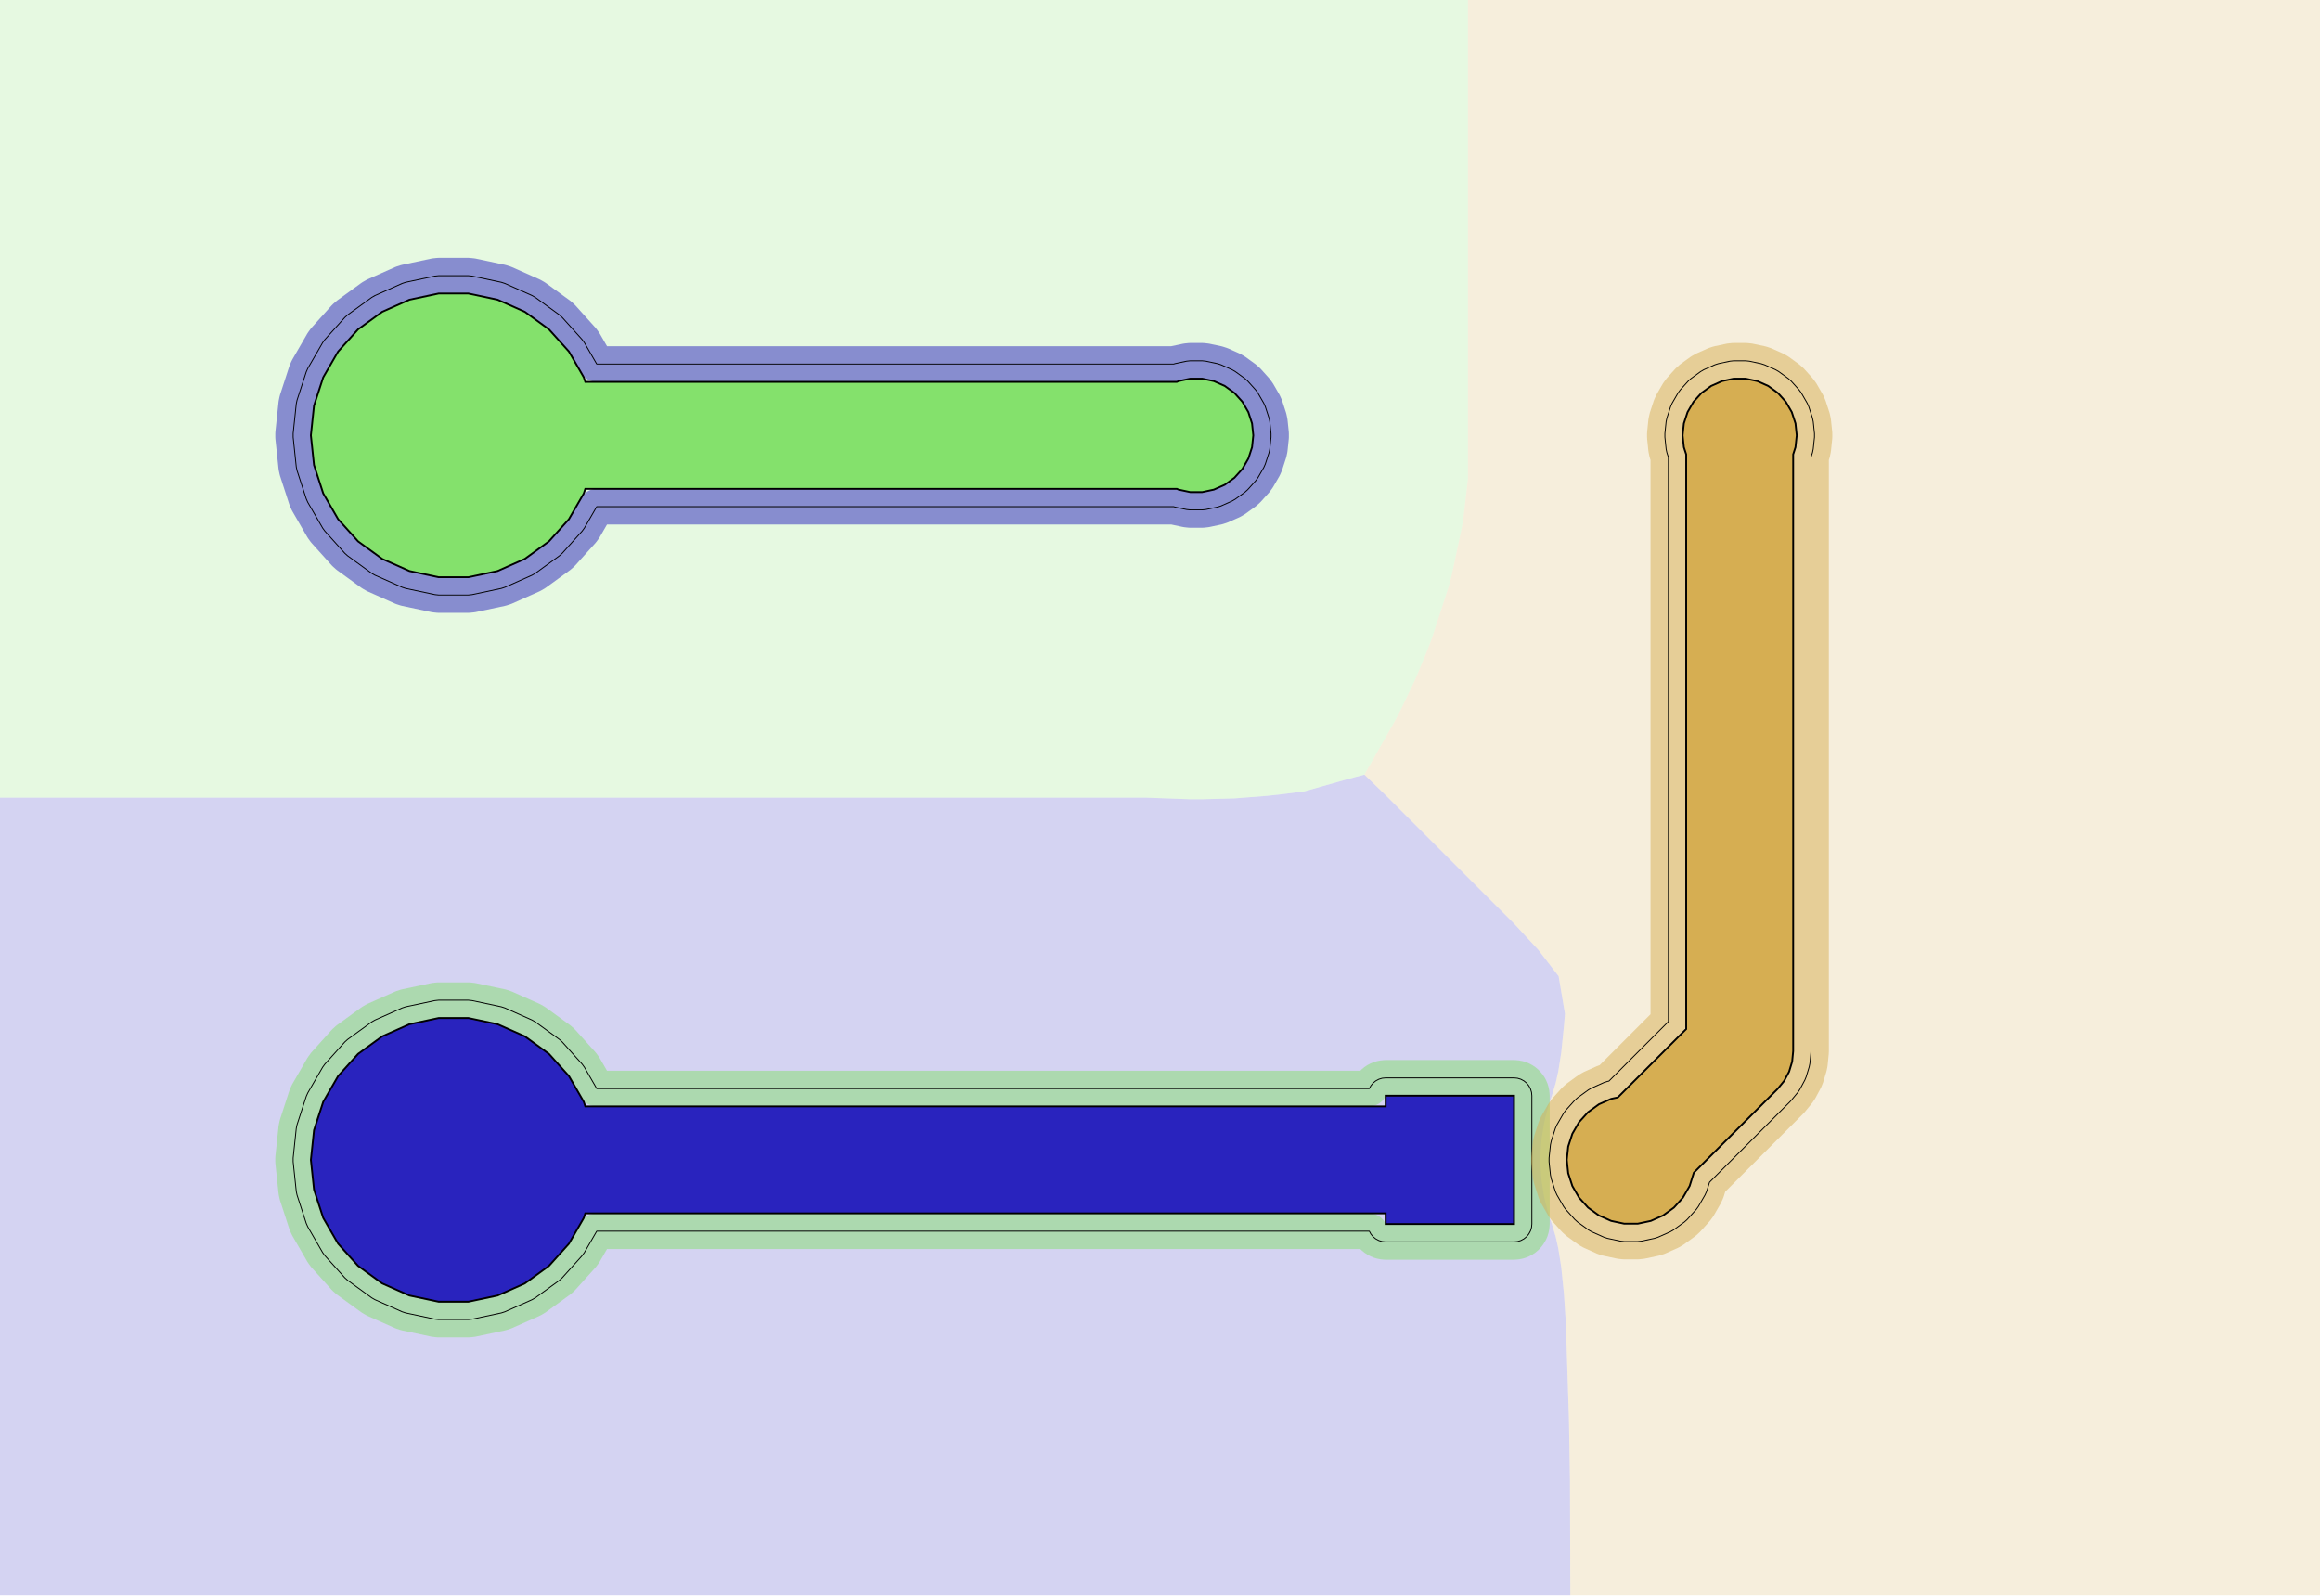
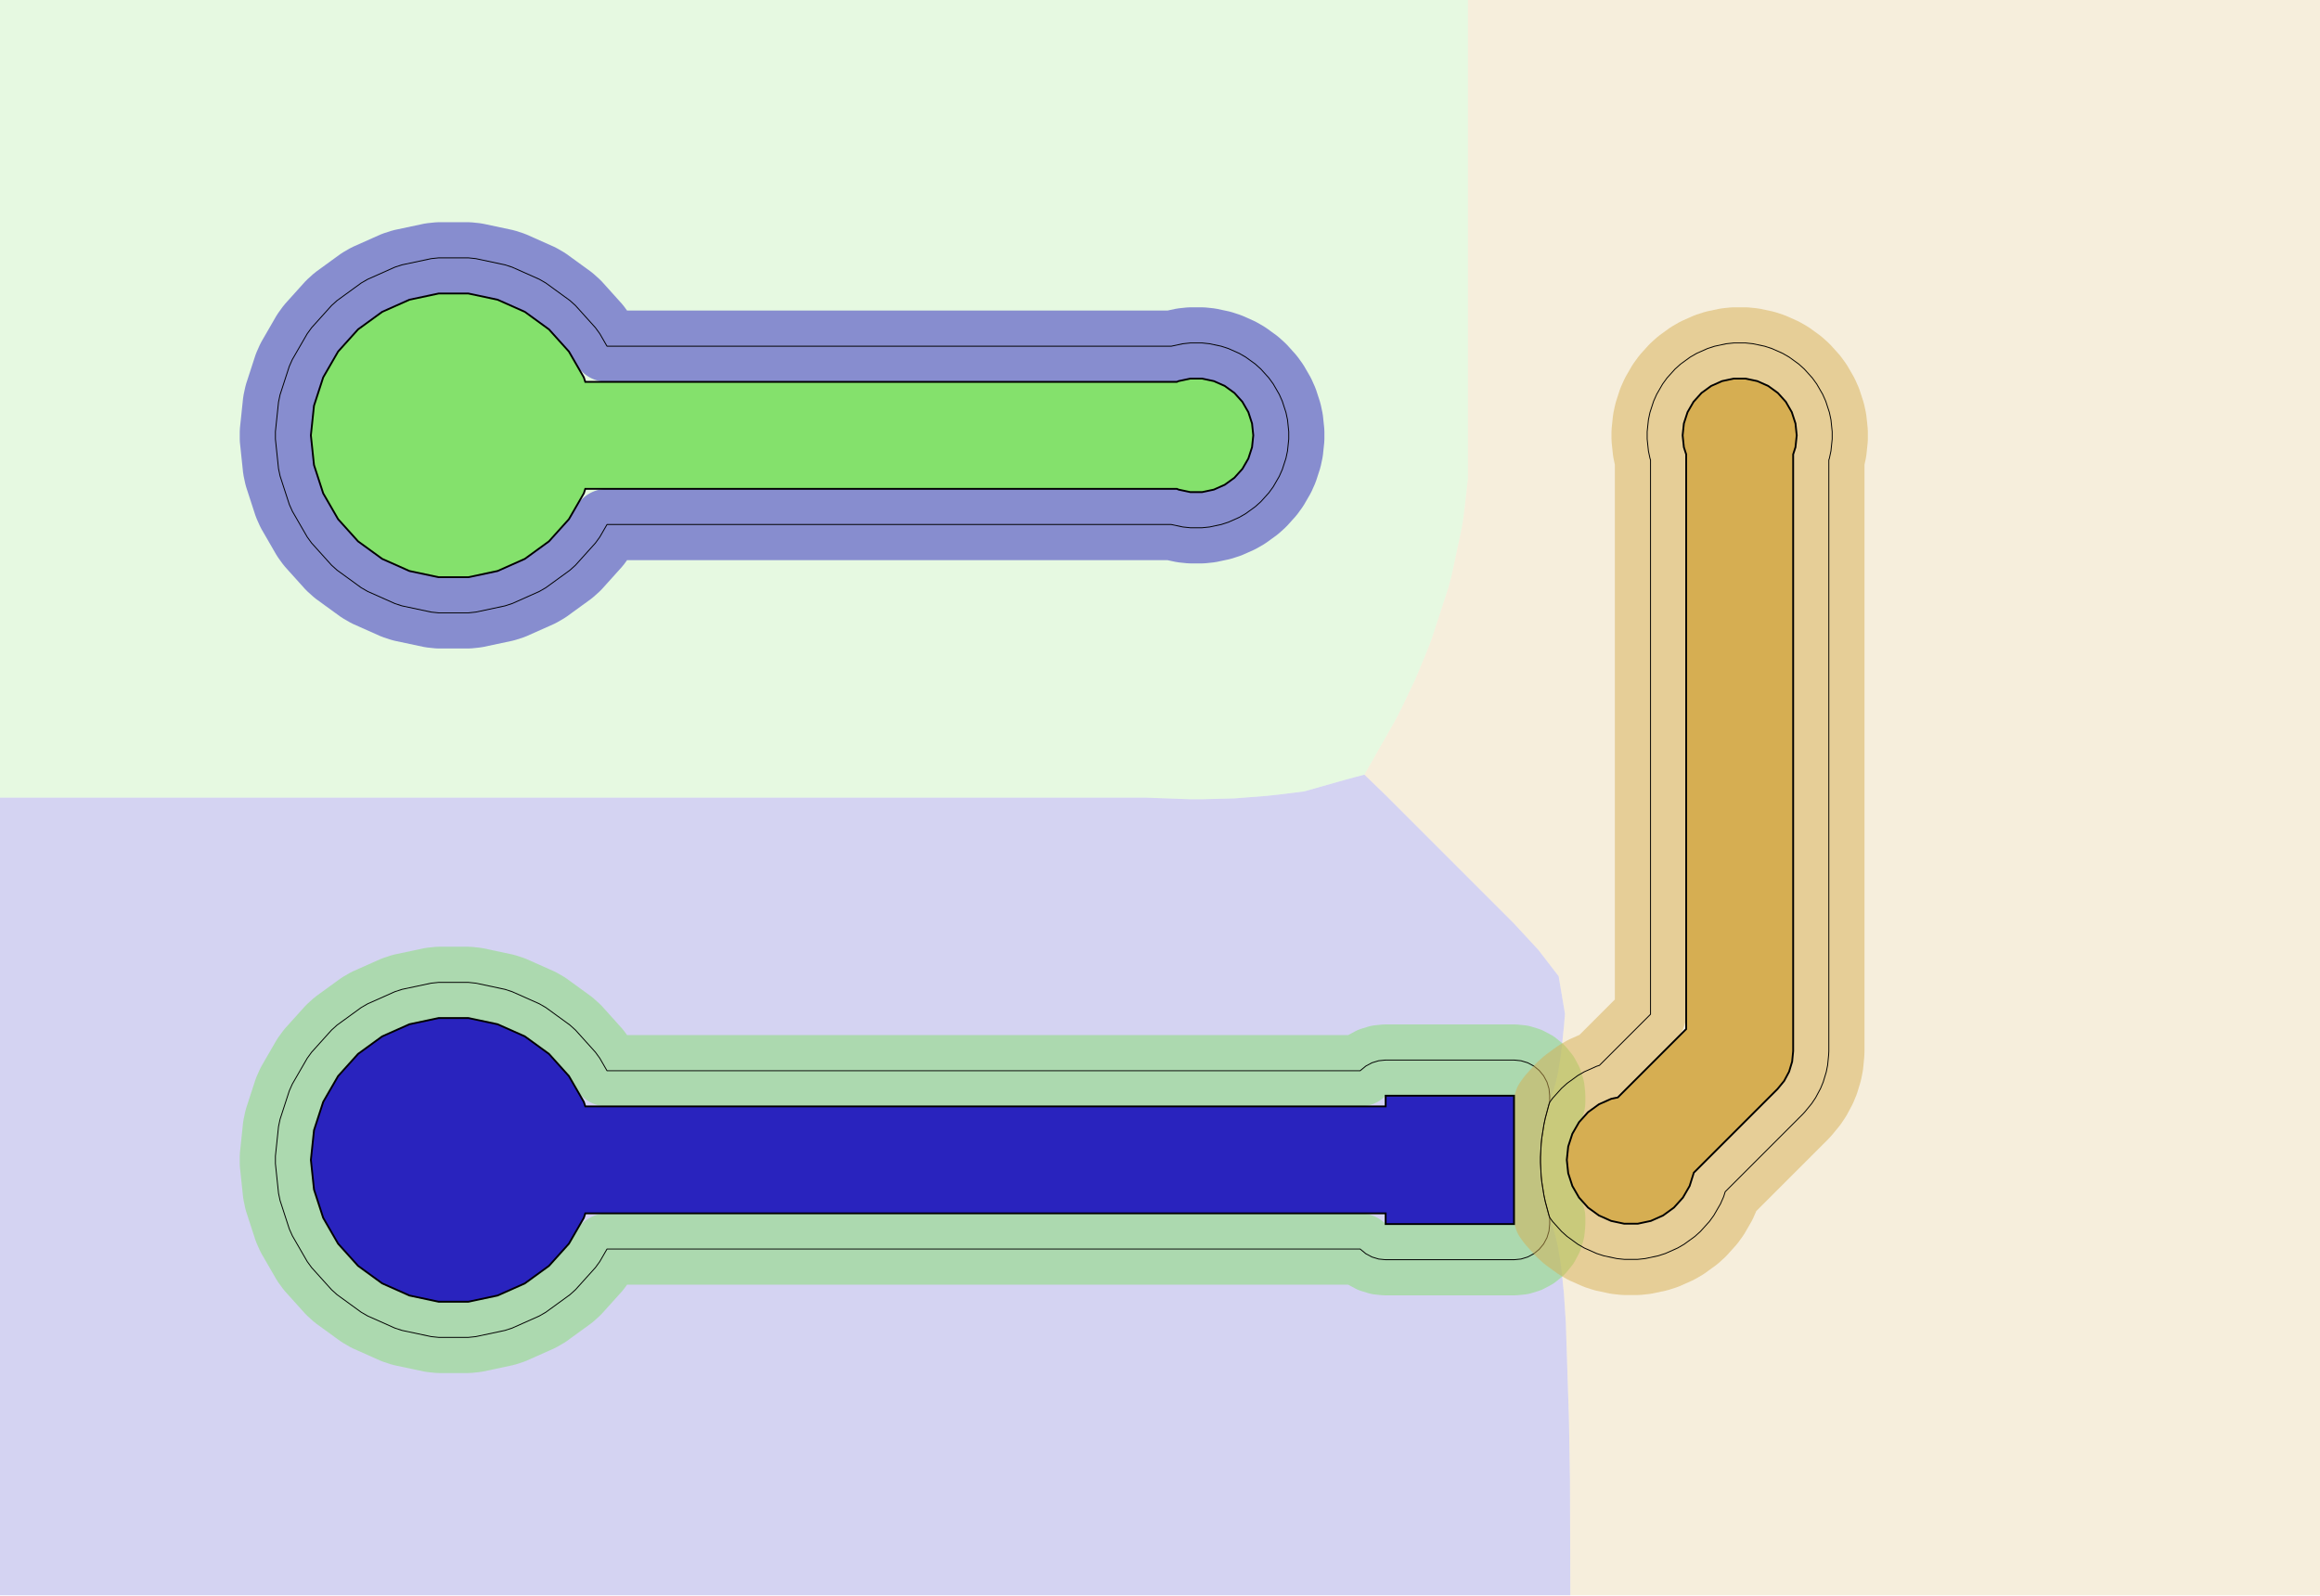
<svg xmlns="http://www.w3.org/2000/svg" width="122.948" height="84.548" viewBox="0 0 2561.42 1761.42" version="1.1">
  <g fill-rule="evenodd">
    <path d="M 2.05536e-05,880.708 L 31.873,880.708 L 81.074,880.708 L 189.751,880.708 L 230.444,880.708 L 304.585,880.708 L 340.624,880.708 L 398.864,880.708 L 432.523,880.708 L 484.247,880.708 L 517.169,880.708 L 568.892,880.708 L 602.551,880.708 L 660.792,880.708 L 696.831,880.708 L 770.972,880.708 L 796.659,880.708 L 1264.76,880.708 L 1314.12,882.504 L 1327.29,882.504 L 1362.94,881.567 L 1398.59,878.756 L 1411.76,877.372 L 1439.97,873.823 L 1483.06,861.609 L 1495.91,858.096 L 1506.38,855.341 L 1529.84,878.029 L 1671.57,1019.76 L 1698.43,1048.84 L 1720.83,1077.92 L 1727.85,1119.37 L 1726.72,1132.74 L 1723.74,1162.16 L 1720.47,1182.87 L 1717.57,1195.88 L 1713.4,1209.84 L 1712.77,1211.49 L 1710.05,1219.81 L 1706.08,1234.63 L 1704.58,1241.69 L 1702.23,1256.5 L 1701.56,1262.84 L 1700.79,1277.65 L 1700.79,1283.77 L 1701.56,1298.58 L 1702.23,1304.91 L 1704.58,1319.73 L 1706.08,1326.78 L 1710.05,1341.6 L 1712.77,1349.93 L 1713.4,1351.57 L 1717.57,1365.53 L 1720.47,1378.55 L 1723.74,1399.25 L 1726.72,1428.67 L 1728.77,1460.48 L 1732.23,1567.28 L 1733.34,1633.31 L 1733.75,1761.42 L 0,1761.42 L 2.05536e-05,880.708 z " style="fill-opacity:0.2;fill:rgb(41,35,190);" />
  </g>
  <g fill-rule="evenodd">
    <path d="M 1620.71,-8.52439e-05 L 1620.71,56.633 L 1620.71,79.033 L 1620.71,201.755 L 1620.71,219.476 L 1620.71,299.858 L 1620.71,315.066 L 1620.71,376.334 L 1620.71,390.179 L 1620.71,442.531 L 1620.71,455.774 L 1620.71,505.647 L 1620.71,518.888 L 1620.71,528.834 L 1615.98,569.7 L 1613.89,582.868 L 1602.59,635.887 L 1599.06,649.056 L 1580.57,705.802 L 1575.51,718.972 L 1562.5,750.313 L 1547.52,781.653 L 1540.81,794.82 L 1506.38,855.341 L 1495.91,858.096 L 1483.06,861.609 L 1439.97,873.823 L 1411.76,877.372 L 1398.59,878.756 L 1362.94,881.567 L 1327.29,882.504 L 1314.12,882.504 L 1264.76,880.708 L 2.05536e-05,880.708 L 0,0 L 1620.71,-8.52439e-05 z " style="fill-opacity:0.2;fill:rgb(132,225,108);" />
  </g>
  <g fill-rule="evenodd">
    <path d="M 1620.71,7.69444e-05 L 2561.42,0 L 2561.42,1761.42 L 1733.75,1761.42 L 1733.34,1633.31 L 1732.23,1567.28 L 1728.77,1460.48 L 1726.72,1428.67 L 1723.74,1399.25 L 1720.47,1378.55 L 1717.57,1365.53 L 1713.4,1351.57 L 1712.77,1349.93 L 1710.05,1341.6 L 1706.08,1326.78 L 1704.58,1319.73 L 1702.23,1304.91 L 1701.56,1298.58 L 1700.79,1283.77 L 1700.79,1277.65 L 1701.56,1262.84 L 1702.23,1256.5 L 1704.58,1241.69 L 1706.08,1234.63 L 1710.05,1219.81 L 1712.77,1211.49 L 1713.4,1209.84 L 1717.57,1195.88 L 1720.47,1182.87 L 1723.74,1162.16 L 1726.72,1132.74 L 1727.85,1119.37 L 1720.83,1077.92 L 1698.43,1048.84 L 1671.57,1019.76 L 1529.84,878.029 L 1506.38,855.341 L 1540.81,794.82 L 1547.52,781.653 L 1562.5,750.313 L 1575.51,718.972 L 1580.57,705.802 L 1599.06,649.056 L 1602.59,635.887 L 1613.89,582.868 L 1615.98,569.7 L 1620.71,528.834 L 1620.71,7.69444e-05 z " style="fill-opacity:0.2;fill:rgb(214,174,82);" />
  </g>
-   <polyline points="323.651,482.765 327.091,515.507 327.947,519.533 338.121,550.845 339.795,554.603 356.257,583.115 358.675,586.445 380.705,610.911 383.763,613.665 410.397,633.015 413.961,635.073 444.037,648.463 447.951,649.735 480.155,656.581 484.247,657.011 517.169,657.011 521.261,656.581 553.465,649.735 557.379,648.463 587.455,635.073 591.019,633.015 617.653,613.665 620.711,610.911 642.741,586.445 645.159,583.115 658.825,559.449 1295.84,559.449 1297.15,559.871 1310.03,562.609 1314.12,563.041 1327.29,563.041 1331.38,562.609 1344.27,559.871 1348.18,558.601 1360.21,553.243 1363.77,551.187 1374.43,543.445 1377.49,540.693 1386.3,530.905 1388.72,527.577 1395.3,516.171 1396.97,512.413 1401.04,499.887 1401.9,495.863 1403.28,482.765 1403.28,478.651 1401.9,465.553 1401.04,461.529 1396.97,449.003 1395.3,445.245 1388.72,433.839 1386.3,430.511 1377.49,420.723 1374.43,417.971 1363.77,410.229 1360.21,408.173 1348.18,402.815 1344.27,401.545 1331.38,398.807 1327.29,398.375 1314.12,398.375 1310.03,398.807 1297.15,401.545 1295.84,401.967 658.825,401.967 645.159,378.301 642.741,374.971 620.711,350.505 617.653,347.751 591.019,328.401 587.455,326.343 557.379,312.953 553.465,311.681 521.261,304.835 517.169,304.405 484.247,304.405 480.155,304.835 447.951,311.681 444.037,312.953 413.961,326.343 410.397,328.401 383.763,347.751 380.705,350.505 358.675,374.971 356.257,378.301 339.795,406.813 338.121,410.571 327.947,441.883 327.091,445.909 323.651,478.651 323.651,482.765" style="stroke:rgb(41,35,190);stroke-width:39.37;fill:none;stroke-opacity:0.5;stroke-linecap:round;stroke-linejoin:round;;fill:none" />
-   <polyline points="323.651,482.765 327.091,515.507 327.947,519.533 338.121,550.845 339.795,554.603 356.257,583.115 358.675,586.445 380.705,610.911 383.763,613.665 410.397,633.015 413.961,635.073 444.037,648.463 447.951,649.735 480.155,656.581 484.247,657.011 517.169,657.011 521.261,656.581 553.465,649.735 557.379,648.463 587.455,635.073 591.019,633.015 617.653,613.665 620.711,610.911 642.741,586.445 645.159,583.115 658.825,559.449 1295.84,559.449 1297.15,559.871 1310.03,562.609 1314.12,563.041 1327.29,563.041 1331.38,562.609 1344.27,559.871 1348.18,558.601 1360.21,553.243 1363.77,551.187 1374.43,543.445 1377.49,540.693 1386.3,530.905 1388.72,527.577 1395.3,516.171 1396.97,512.413 1401.04,499.887 1401.9,495.863 1403.28,482.765 1403.28,478.651 1401.9,465.553 1401.04,461.529 1396.97,449.003 1395.3,445.245 1388.72,433.839 1386.3,430.511 1377.49,420.723 1374.43,417.971 1363.77,410.229 1360.21,408.173 1348.18,402.815 1344.27,401.545 1331.38,398.807 1327.29,398.375 1314.12,398.375 1310.03,398.807 1297.15,401.545 1295.84,401.967 658.825,401.967 645.159,378.301 642.741,374.971 620.711,350.505 617.653,347.751 591.019,328.401 587.455,326.343 557.379,312.953 553.465,311.681 521.261,304.835 517.169,304.405 484.247,304.405 480.155,304.835 447.951,311.681 444.037,312.953 413.961,326.343 410.397,328.401 383.763,347.751 380.705,350.505 358.675,374.971 356.257,378.301 339.795,406.813 338.121,410.571 327.947,441.883 327.091,445.909 323.651,478.651 323.651,482.765" style="stroke:rgb(0,0,0);stroke-width:1px;fill:none;stroke-opacity:1;stroke-linecap:round;stroke-linejoin:round;;fill:none" />
-   <polyline points="323.651,1282.76 327.091,1315.51 327.947,1319.53 338.121,1350.84 339.795,1354.6 356.257,1383.11 358.675,1386.44 380.705,1410.91 383.763,1413.66 410.397,1433.01 413.961,1435.07 444.037,1448.46 447.951,1449.73 480.155,1456.58 484.247,1457.01 517.169,1457.01 521.261,1456.58 553.465,1449.73 557.379,1448.46 587.455,1435.07 591.019,1433.01 617.653,1413.66 620.711,1410.91 642.741,1386.44 645.159,1383.11 658.825,1359.45 1511.84,1359.45 1513.47,1362.51 1515.92,1365.49 1518.9,1367.94 1522.31,1369.76 1526,1370.88 1529.84,1371.26 1671.57,1371.26 1675.41,1370.88 1679.11,1369.76 1682.51,1367.94 1685.49,1365.49 1687.94,1362.51 1689.76,1359.11 1690.88,1355.41 1691.26,1351.57 1691.26,1209.84 1690.88,1206 1689.76,1202.31 1687.94,1198.9 1685.49,1195.92 1682.51,1193.47 1679.11,1191.65 1675.41,1190.53 1671.57,1190.16 1529.84,1190.16 1526,1190.53 1522.31,1191.65 1518.9,1193.47 1515.92,1195.92 1513.47,1198.9 1511.84,1201.97 658.825,1201.97 645.159,1178.3 642.741,1174.97 620.711,1150.5 617.653,1147.75 591.019,1128.4 587.455,1126.34 557.379,1112.95 553.465,1111.68 521.261,1104.83 517.169,1104.4 484.247,1104.4 480.155,1104.83 447.951,1111.68 444.037,1112.95 413.961,1126.34 410.397,1128.4 383.763,1147.75 380.705,1150.5 358.675,1174.97 356.257,1178.3 339.795,1206.81 338.121,1210.57 327.947,1241.88 327.091,1245.91 323.651,1278.65 323.651,1282.76" style="stroke:rgb(132,225,108);stroke-width:39.37;fill:none;stroke-opacity:0.5;stroke-linecap:round;stroke-linejoin:round;;fill:none" />
-   <polyline points="323.651,1282.76 327.091,1315.51 327.947,1319.53 338.121,1350.84 339.795,1354.6 356.257,1383.11 358.675,1386.44 380.705,1410.91 383.763,1413.66 410.397,1433.01 413.961,1435.07 444.037,1448.46 447.951,1449.73 480.155,1456.58 484.247,1457.01 517.169,1457.01 521.261,1456.58 553.465,1449.73 557.379,1448.46 587.455,1435.07 591.019,1433.01 617.653,1413.66 620.711,1410.91 642.741,1386.44 645.159,1383.11 658.825,1359.45 1511.84,1359.45 1513.47,1362.51 1515.92,1365.49 1518.9,1367.94 1522.31,1369.76 1526,1370.88 1529.84,1371.26 1671.57,1371.26 1675.41,1370.88 1679.11,1369.76 1682.51,1367.94 1685.49,1365.49 1687.94,1362.51 1689.76,1359.11 1690.88,1355.41 1691.26,1351.57 1691.26,1209.84 1690.88,1206 1689.76,1202.31 1687.94,1198.9 1685.49,1195.92 1682.51,1193.47 1679.11,1191.65 1675.41,1190.53 1671.57,1190.16 1529.84,1190.16 1526,1190.53 1522.31,1191.65 1518.9,1193.47 1515.92,1195.92 1513.47,1198.9 1511.84,1201.97 658.825,1201.97 645.159,1178.3 642.741,1174.97 620.711,1150.5 617.653,1147.75 591.019,1128.4 587.455,1126.34 557.379,1112.95 553.465,1111.68 521.261,1104.83 517.169,1104.4 484.247,1104.4 480.155,1104.83 447.951,1111.68 444.037,1112.95 413.961,1126.34 410.397,1128.4 383.763,1147.75 380.705,1150.5 358.675,1174.97 356.257,1178.3 339.795,1206.81 338.121,1210.57 327.947,1241.88 327.091,1245.91 323.651,1278.65 323.651,1282.76" style="stroke:rgb(0,0,0);stroke-width:1px;fill:none;stroke-opacity:1;stroke-linecap:round;stroke-linejoin:round;;fill:none" />
-   <polyline points="1710.26,1282.76 1710.26,1278.65 1711.81,1263.92 1712.67,1259.89 1717.25,1245.8 1718.92,1242.04 1726.33,1229.21 1728.75,1225.88 1738.66,1214.87 1741.72,1212.12 1753.7,1203.41 1757.27,1201.35 1770.8,1195.33 1774.72,1194.05 1776.35,1193.71 1841.97,1128.09 1841.97,504.803 1840.37,499.887 1839.51,495.863 1838.14,482.765 1838.14,478.651 1839.51,465.553 1840.37,461.529 1844.44,449.003 1846.11,445.245 1852.7,433.839 1855.12,430.511 1863.93,420.723 1866.99,417.971 1877.64,410.229 1881.2,408.173 1893.23,402.815 1897.15,401.545 1910.03,398.807 1914.12,398.375 1927.29,398.375 1931.38,398.807 1944.27,401.545 1948.18,402.815 1960.21,408.173 1963.77,410.229 1974.43,417.971 1977.49,420.723 1986.3,430.511 1988.72,433.839 1995.3,445.245 1996.97,449.003 2001.04,461.529 2001.9,465.553 2003.28,478.651 2003.28,482.765 2001.9,495.863 2001.04,499.887 1999.45,504.803 1999.45,1160.71 1999.35,1162.64 1998.22,1174.16 1997.46,1177.94 1994.1,1189.02 1992.63,1192.59 1987.17,1202.8 1985.03,1206 1977.68,1214.95 1976.38,1216.38 1887.41,1305.36 1884.22,1315.46 1882.49,1319.37 1875.09,1332.2 1872.67,1335.53 1862.75,1346.54 1859.7,1349.3 1847.71,1358 1844.15,1360.06 1830.61,1366.09 1826.7,1367.36 1812.21,1370.44 1808.11,1370.87 1793.3,1370.87 1789.21,1370.44 1774.72,1367.36 1770.8,1366.09 1757.27,1360.06 1753.7,1358 1741.72,1349.3 1738.66,1346.54 1728.75,1335.53 1726.33,1332.2 1718.92,1319.37 1717.25,1315.61 1712.67,1301.52 1711.81,1297.5 1710.26,1282.76" style="stroke:rgb(214,174,82);stroke-width:39.37;fill:none;stroke-opacity:0.5;stroke-linecap:round;stroke-linejoin:round;;fill:none" />
-   <polyline points="1710.26,1282.76 1710.26,1278.65 1711.81,1263.92 1712.67,1259.89 1717.25,1245.8 1718.92,1242.04 1726.33,1229.21 1728.75,1225.88 1738.66,1214.87 1741.72,1212.12 1753.7,1203.41 1757.27,1201.35 1770.8,1195.33 1774.72,1194.05 1776.35,1193.71 1841.97,1128.09 1841.97,504.803 1840.37,499.887 1839.51,495.863 1838.14,482.765 1838.14,478.651 1839.51,465.553 1840.37,461.529 1844.44,449.003 1846.11,445.245 1852.7,433.839 1855.12,430.511 1863.93,420.723 1866.99,417.971 1877.64,410.229 1881.2,408.173 1893.23,402.815 1897.15,401.545 1910.03,398.807 1914.12,398.375 1927.29,398.375 1931.38,398.807 1944.27,401.545 1948.18,402.815 1960.21,408.173 1963.77,410.229 1974.43,417.971 1977.49,420.723 1986.3,430.511 1988.72,433.839 1995.3,445.245 1996.97,449.003 2001.04,461.529 2001.9,465.553 2003.28,478.651 2003.28,482.765 2001.9,495.863 2001.04,499.887 1999.45,504.803 1999.45,1160.71 1999.35,1162.64 1998.22,1174.16 1997.46,1177.94 1994.1,1189.02 1992.63,1192.59 1987.17,1202.8 1985.03,1206 1977.68,1214.95 1976.38,1216.38 1887.41,1305.36 1884.22,1315.46 1882.49,1319.37 1875.09,1332.2 1872.67,1335.53 1862.75,1346.54 1859.7,1349.3 1847.71,1358 1844.15,1360.06 1830.61,1366.09 1826.7,1367.36 1812.21,1370.44 1808.11,1370.87 1793.3,1370.87 1789.21,1370.44 1774.72,1367.36 1770.8,1366.09 1757.27,1360.06 1753.7,1358 1741.72,1349.3 1738.66,1346.54 1728.75,1335.53 1726.33,1332.2 1718.92,1319.37 1717.25,1315.61 1712.67,1301.52 1711.81,1297.5 1710.26,1282.76" style="stroke:rgb(0,0,0);stroke-width:1px;fill:none;stroke-opacity:1;stroke-linecap:round;stroke-linejoin:round;;fill:none" />
+   <polyline points="304.073,484.823 307.515,517.565 309.225,525.617 319.399,556.927 322.747,564.447 339.209,592.957 344.047,599.617 366.075,624.083 372.191,629.589 398.827,648.941 405.955,653.057 436.031,666.447 443.859,668.991 476.061,675.835 484.247,676.695 517.169,676.695 525.355,675.835 557.557,668.991 565.385,666.447 595.461,653.057 602.589,648.941 629.225,629.589 635.341,624.083 657.369,599.617 662.207,592.957 670.189,579.133 1293.09,579.133 1305.94,581.865 1314.12,582.725 1327.29,582.725 1335.48,581.865 1348.36,579.127 1356.19,576.583 1368.22,571.227 1375.34,567.111 1386,559.371 1392.11,553.863 1400.93,544.077 1405.76,537.419 1412.35,526.015 1415.7,518.495 1419.77,505.971 1421.48,497.921 1422.85,484.823 1422.85,476.593 1421.48,463.495 1419.77,455.445 1415.7,442.921 1412.35,435.401 1405.76,423.997 1400.93,417.339 1392.11,407.553 1386,402.045 1375.34,394.305 1368.22,390.189 1356.19,384.833 1348.36,382.289 1335.48,379.551 1327.29,378.691 1314.12,378.691 1305.94,379.551 1293.09,382.283 670.189,382.283 662.207,368.459 657.369,361.799 635.341,337.333 629.225,331.827 602.589,312.475 595.461,308.359 565.385,294.969 557.557,292.425 525.355,285.581 517.169,284.721 484.247,284.721 476.061,285.581 443.859,292.425 436.031,294.969 405.955,308.359 398.827,312.475 372.191,331.827 366.075,337.333 344.047,361.799 339.209,368.459 322.747,396.969 319.399,404.489 309.225,435.799 307.515,443.851 304.073,476.593 304.073,484.823" style="stroke:rgb(41,35,190);stroke-width:78.74;fill:none;stroke-opacity:0.5;stroke-linecap:round;stroke-linejoin:round;;fill:none" />
+   <polyline points="304.073,484.823 307.515,517.565 309.225,525.617 319.399,556.927 322.747,564.447 339.209,592.957 344.047,599.617 366.075,624.083 372.191,629.589 398.827,648.941 405.955,653.057 436.031,666.447 443.859,668.991 476.061,675.835 484.247,676.695 517.169,676.695 525.355,675.835 557.557,668.991 565.385,666.447 595.461,653.057 602.589,648.941 629.225,629.589 635.341,624.083 657.369,599.617 662.207,592.957 670.189,579.133 1293.09,579.133 1305.94,581.865 1314.12,582.725 1327.29,582.725 1335.48,581.865 1348.36,579.127 1356.19,576.583 1368.22,571.227 1375.34,567.111 1386,559.371 1392.11,553.863 1400.93,544.077 1405.76,537.419 1412.35,526.015 1415.7,518.495 1419.77,505.971 1421.48,497.921 1422.85,484.823 1422.85,476.593 1421.48,463.495 1419.77,455.445 1415.7,442.921 1412.35,435.401 1405.76,423.997 1400.93,417.339 1392.11,407.553 1386,402.045 1375.34,394.305 1368.22,390.189 1356.19,384.833 1348.36,382.289 1335.48,379.551 1327.29,378.691 1314.12,378.691 1305.94,379.551 1293.09,382.283 670.189,382.283 662.207,368.459 657.369,361.799 635.341,337.333 629.225,331.827 602.589,312.475 595.461,308.359 565.385,294.969 557.557,292.425 525.355,285.581 517.169,284.721 484.247,284.721 476.061,285.581 443.859,292.425 436.031,294.969 405.955,308.359 398.827,312.475 372.191,331.827 366.075,337.333 344.047,361.799 339.209,368.459 322.747,396.969 319.399,404.489 309.225,435.799 307.515,443.851 304.073,476.593 304.073,484.823" style="stroke:rgb(0,0,0);stroke-width:1px;fill:none;stroke-opacity:1;stroke-linecap:round;stroke-linejoin:round;;fill:none" />
+   <polyline points="304.073,1284.82 307.515,1317.56 309.225,1325.62 319.399,1356.93 322.747,1364.45 339.209,1392.96 344.047,1399.62 366.075,1424.08 372.191,1429.59 398.827,1448.94 405.955,1453.06 436.031,1466.45 443.859,1468.99 476.061,1475.83 484.247,1476.69 517.169,1476.69 525.355,1475.83 557.557,1468.99 565.385,1466.45 595.461,1453.06 602.589,1448.94 629.225,1429.59 635.341,1424.08 657.369,1399.62 662.207,1392.96 670.189,1379.13 1501.77,1379.13 1502,1379.41 1507.97,1384.31 1514.77,1387.95 1522.16,1390.19 1529.84,1390.94 1671.57,1390.94 1679.25,1390.19 1686.64,1387.95 1693.45,1384.31 1699.41,1379.41 1700.26,1378.38 1704.31,1373.45 1707.95,1366.64 1710.19,1359.25 1710.94,1351.57 1710.94,1344.34 1710.05,1341.6 1706.08,1326.78 1704.58,1319.73 1702.23,1304.91 1701.56,1298.58 1700.79,1283.76 1700.79,1277.65 1701.56,1262.84 1702.23,1256.5 1704.58,1241.68 1706.08,1234.63 1710.05,1219.81 1710.94,1217.08 1710.94,1209.84 1710.19,1202.16 1707.95,1194.77 1704.31,1187.97 1699.41,1182 1693.45,1177.11 1686.64,1173.47 1679.25,1171.23 1671.57,1170.47 1529.84,1170.47 1522.16,1171.23 1514.77,1173.47 1507.97,1177.11 1502,1182 1501.77,1182.28 670.189,1182.28 662.207,1168.46 657.369,1161.8 635.341,1137.33 629.225,1131.83 602.589,1112.47 595.461,1108.36 565.385,1094.97 557.557,1092.42 525.355,1085.58 517.169,1084.72 484.247,1084.72 476.061,1085.58 443.859,1092.42 436.031,1094.97 405.955,1108.36 398.827,1112.47 372.191,1131.83 366.075,1137.33 344.047,1161.8 339.209,1168.46 322.747,1196.97 319.399,1204.49 309.225,1235.8 307.515,1243.85 304.073,1276.59 304.073,1284.82" style="stroke:rgb(132,225,108);stroke-width:78.74;fill:none;stroke-opacity:0.5;stroke-linecap:round;stroke-linejoin:round;;fill:none" />
+   <polyline points="304.073,1284.82 307.515,1317.56 309.225,1325.62 319.399,1356.93 322.747,1364.45 339.209,1392.96 344.047,1399.62 366.075,1424.08 372.191,1429.59 398.827,1448.94 405.955,1453.06 436.031,1466.45 443.859,1468.99 476.061,1475.83 484.247,1476.69 517.169,1476.69 525.355,1475.83 557.557,1468.99 565.385,1466.45 595.461,1453.06 602.589,1448.94 629.225,1429.59 635.341,1424.08 657.369,1399.62 662.207,1392.96 670.189,1379.13 1501.77,1379.13 1502,1379.41 1507.97,1384.31 1514.77,1387.95 1522.16,1390.19 1529.84,1390.94 1671.57,1390.94 1679.25,1390.19 1686.64,1387.95 1693.45,1384.31 1699.41,1379.41 1700.26,1378.38 1704.31,1373.45 1707.95,1366.64 1710.19,1359.25 1710.94,1351.57 1710.94,1344.34 1710.05,1341.6 1706.08,1326.78 1704.58,1319.73 1702.23,1304.91 1701.56,1298.58 1700.79,1283.76 1700.79,1277.65 1701.56,1262.84 1702.23,1256.5 1704.58,1241.68 1706.08,1234.63 1710.05,1219.81 1710.94,1217.08 1710.94,1209.84 1710.19,1202.16 1707.95,1194.77 1704.31,1187.97 1699.41,1182 1693.45,1177.11 1686.64,1173.47 1679.25,1171.23 1671.57,1170.47 1529.84,1170.47 1522.16,1171.23 1514.77,1173.47 1507.97,1177.11 1502,1182 1501.77,1182.28 670.189,1182.28 662.207,1168.46 657.369,1161.8 635.341,1137.33 629.225,1131.83 602.589,1112.47 595.461,1108.36 565.385,1094.97 557.557,1092.42 525.355,1085.58 517.169,1084.72 484.247,1084.72 476.061,1085.58 443.859,1092.42 436.031,1094.97 405.955,1108.36 398.827,1112.47 372.191,1131.83 366.075,1137.33 344.047,1161.8 339.209,1168.46 322.747,1196.97 319.399,1204.49 309.225,1235.8 307.515,1243.85 304.073,1276.59 304.073,1284.82" style="stroke:rgb(0,0,0);stroke-width:1px;fill:none;stroke-opacity:1;stroke-linecap:round;stroke-linejoin:round;;fill:none" />
+   <polyline points="1700.79,1283.76 1701.56,1298.58 1702.23,1304.91 1704.58,1319.73 1706.08,1326.78 1710.05,1341.6 1710.94,1344.34 1714.12,1348.7 1724.03,1359.71 1730.15,1365.22 1739.12,1371.74 1742.13,1373.93 1749.26,1378.05 1762.79,1384.07 1770.62,1386.61 1785.11,1389.69 1793.3,1390.56 1808.11,1390.56 1816.3,1389.69 1830.79,1386.61 1838.62,1384.07 1852.15,1378.05 1859.28,1373.93 1871.27,1365.22 1877.38,1359.71 1887.3,1348.7 1892.13,1342.05 1899.54,1329.22 1902.99,1321.39 1904.73,1315.88 1990.3,1230.3 1992.9,1227.44 2000.24,1218.49 2004.53,1212.08 2009.99,1201.87 2012.94,1194.73 2016.3,1183.66 2017.81,1176.09 2018.94,1164.57 2019.13,1160.71 2019.13,507.921 2019.77,505.971 2021.48,497.921 2022.85,484.823 2022.85,476.593 2021.48,463.495 2019.77,455.445 2015.7,442.921 2012.35,435.401 2005.76,423.997 2000.93,417.339 1992.11,407.553 1986,402.045 1975.34,394.305 1968.22,390.189 1956.19,384.833 1948.36,382.289 1935.48,379.551 1927.29,378.691 1914.12,378.691 1905.94,379.551 1893.06,382.289 1885.23,384.833 1873.2,390.189 1866.07,394.305 1855.42,402.045 1849.3,407.553 1840.49,417.339 1835.65,423.997 1829.07,435.401 1825.72,442.921 1821.65,455.445 1819.94,463.495 1818.56,476.593 1818.56,484.823 1819.94,497.921 1821.65,505.971 1822.28,507.921 1822.28,1119.94 1765.88,1176.34 1762.79,1177.34 1749.26,1183.37 1742.13,1187.48 1730.15,1196.19 1724.03,1201.7 1714.12,1212.71 1710.94,1217.08 1710.05,1219.81 1706.08,1234.63 1704.58,1241.68 1702.23,1256.5 1701.56,1262.84 1700.79,1277.65 1700.79,1283.76" style="stroke:rgb(214,174,82);stroke-width:78.74;fill:none;stroke-opacity:0.5;stroke-linecap:round;stroke-linejoin:round;;fill:none" />
+   <polyline points="1700.79,1283.76 1701.56,1298.58 1702.23,1304.91 1704.58,1319.73 1706.08,1326.78 1710.05,1341.6 1710.94,1344.34 1714.12,1348.7 1724.03,1359.71 1730.15,1365.22 1739.12,1371.74 1742.13,1373.93 1749.26,1378.05 1762.79,1384.07 1770.62,1386.61 1785.11,1389.69 1793.3,1390.56 1808.11,1390.56 1816.3,1389.69 1830.79,1386.61 1838.62,1384.07 1852.15,1378.05 1859.28,1373.93 1871.27,1365.22 1877.38,1359.71 1887.3,1348.7 1892.13,1342.05 1899.54,1329.22 1902.99,1321.39 1904.73,1315.88 1990.3,1230.3 1992.9,1227.44 2000.24,1218.49 2004.53,1212.08 2009.99,1201.87 2012.94,1194.73 2016.3,1183.66 2017.81,1176.09 2018.94,1164.57 2019.13,1160.71 2019.13,507.921 2019.77,505.971 2021.48,497.921 2022.85,484.823 2022.85,476.593 2021.48,463.495 2019.77,455.445 2015.7,442.921 2012.35,435.401 2005.76,423.997 2000.93,417.339 1992.11,407.553 1986,402.045 1975.34,394.305 1968.22,390.189 1956.19,384.833 1948.36,382.289 1935.48,379.551 1927.29,378.691 1914.12,378.691 1905.94,379.551 1893.06,382.289 1885.23,384.833 1873.2,390.189 1866.07,394.305 1855.42,402.045 1849.3,407.553 1840.49,417.339 1835.65,423.997 1829.07,435.401 1825.72,442.921 1821.65,455.445 1819.94,463.495 1818.56,476.593 1818.56,484.823 1819.94,497.921 1821.65,505.971 1822.28,507.921 1822.28,1119.94 1765.88,1176.34 1762.79,1177.34 1749.26,1183.37 1742.13,1187.48 1730.15,1196.19 1724.03,1201.7 1714.12,1212.71 1710.94,1217.08 1710.05,1219.81 1706.08,1234.63 1704.58,1241.68 1702.23,1256.5 1701.56,1262.84 1700.79,1277.65 1700.79,1283.76" style="stroke:rgb(0,0,0);stroke-width:1px;fill:none;stroke-opacity:1;stroke-linecap:round;stroke-linejoin:round;;fill:none" />
  <g fill-rule="evenodd">
    <path d="M 343.228,1280.71 L 346.67,1247.97 L 356.843,1216.66 L 373.304,1188.14 L 395.334,1163.68 L 421.969,1144.33 L 452.045,1130.94 L 484.247,1124.09 L 517.17,1124.09 L 549.373,1130.94 L 579.449,1144.33 L 606.084,1163.68 L 628.113,1188.14 L 644.574,1216.66 L 646.198,1221.65 L 1529.84,1221.65 L 1529.84,1209.84 L 1671.57,1209.84 L 1671.57,1351.57 L 1529.84,1351.57 L 1529.84,1339.76 L 646.198,1339.76 L 644.574,1344.76 L 628.113,1373.27 L 606.084,1397.74 L 579.449,1417.09 L 549.373,1430.48 L 517.17,1437.33 L 484.247,1437.33 L 452.045,1430.48 L 421.969,1417.09 L 395.334,1397.74 L 373.304,1373.27 L 356.843,1344.76 L 346.67,1313.45 L 343.228,1280.71 z " style="fill-opacity:1;fill:rgb(41,35,190);stroke:rgb(0,0,0);stroke-width:2" />
  </g>
  <g fill-rule="evenodd">
    <path d="M 343.228,480.709 L 346.67,447.967 L 356.843,416.656 L 373.304,388.144 L 395.334,363.678 L 421.969,344.327 L 452.045,330.936 L 484.247,324.091 L 517.17,324.091 L 549.373,330.936 L 579.449,344.327 L 606.084,363.678 L 628.113,388.144 L 644.574,416.656 L 646.198,421.654 L 1299.33,421.654 L 1301.24,420.8 L 1314.12,418.062 L 1327.29,418.062 L 1340.17,420.8 L 1352.2,426.156 L 1362.86,433.896 L 1371.67,443.683 L 1378.25,455.087 L 1382.32,467.612 L 1383.7,480.709 L 1382.32,493.805 L 1378.25,506.33 L 1371.67,517.735 L 1362.86,527.521 L 1352.2,535.261 L 1340.17,540.618 L 1327.29,543.356 L 1314.12,543.356 L 1301.24,540.618 L 1299.33,539.764 L 646.198,539.764 L 644.574,544.762 L 628.113,573.273 L 606.084,597.739 L 579.449,617.091 L 549.373,630.481 L 517.17,637.326 L 484.247,637.326 L 452.045,630.481 L 421.969,617.091 L 395.334,597.739 L 373.304,573.273 L 356.843,544.762 L 346.67,513.451 L 343.228,480.709 z " style="fill-opacity:1;fill:rgb(132,225,108);stroke:rgb(0,0,0);stroke-width:2" />
  </g>
  <g fill-rule="evenodd">
    <path d="M 1729.84,1280.71 L 1731.39,1265.97 L 1735.97,1251.88 L 1743.38,1239.05 L 1753.29,1228.04 L 1765.28,1219.34 L 1778.81,1213.31 L 1786.15,1211.75 L 1861.65,1136.25 L 1861.65,501.686 L 1859.09,493.805 L 1857.72,480.709 L 1859.09,467.612 L 1863.16,455.087 L 1869.75,443.683 L 1878.56,433.896 L 1889.21,426.156 L 1901.24,420.8 L 1914.12,418.062 L 1927.29,418.062 L 1940.17,420.8 L 1952.2,426.156 L 1962.86,433.896 L 1971.67,443.683 L 1978.25,455.087 L 1982.32,467.612 L 1983.7,480.709 L 1982.32,493.805 L 1979.76,501.686 L 1979.76,1160.71 L 1978.63,1172.23 L 1975.27,1183.31 L 1969.81,1193.52 L 1962.47,1202.47 L 1870.09,1294.84 L 1865.45,1309.53 L 1858.04,1322.36 L 1848.13,1333.37 L 1836.14,1342.08 L 1822.61,1348.11 L 1808.12,1351.19 L 1793.3,1351.19 L 1778.81,1348.11 L 1765.28,1342.08 L 1753.29,1333.37 L 1743.38,1322.36 L 1735.97,1309.53 L 1731.39,1295.44 L 1729.84,1280.71 z " style="fill-opacity:1;fill:rgb(214,174,82);stroke:rgb(0,0,0);stroke-width:2" />
  </g>
</svg>
